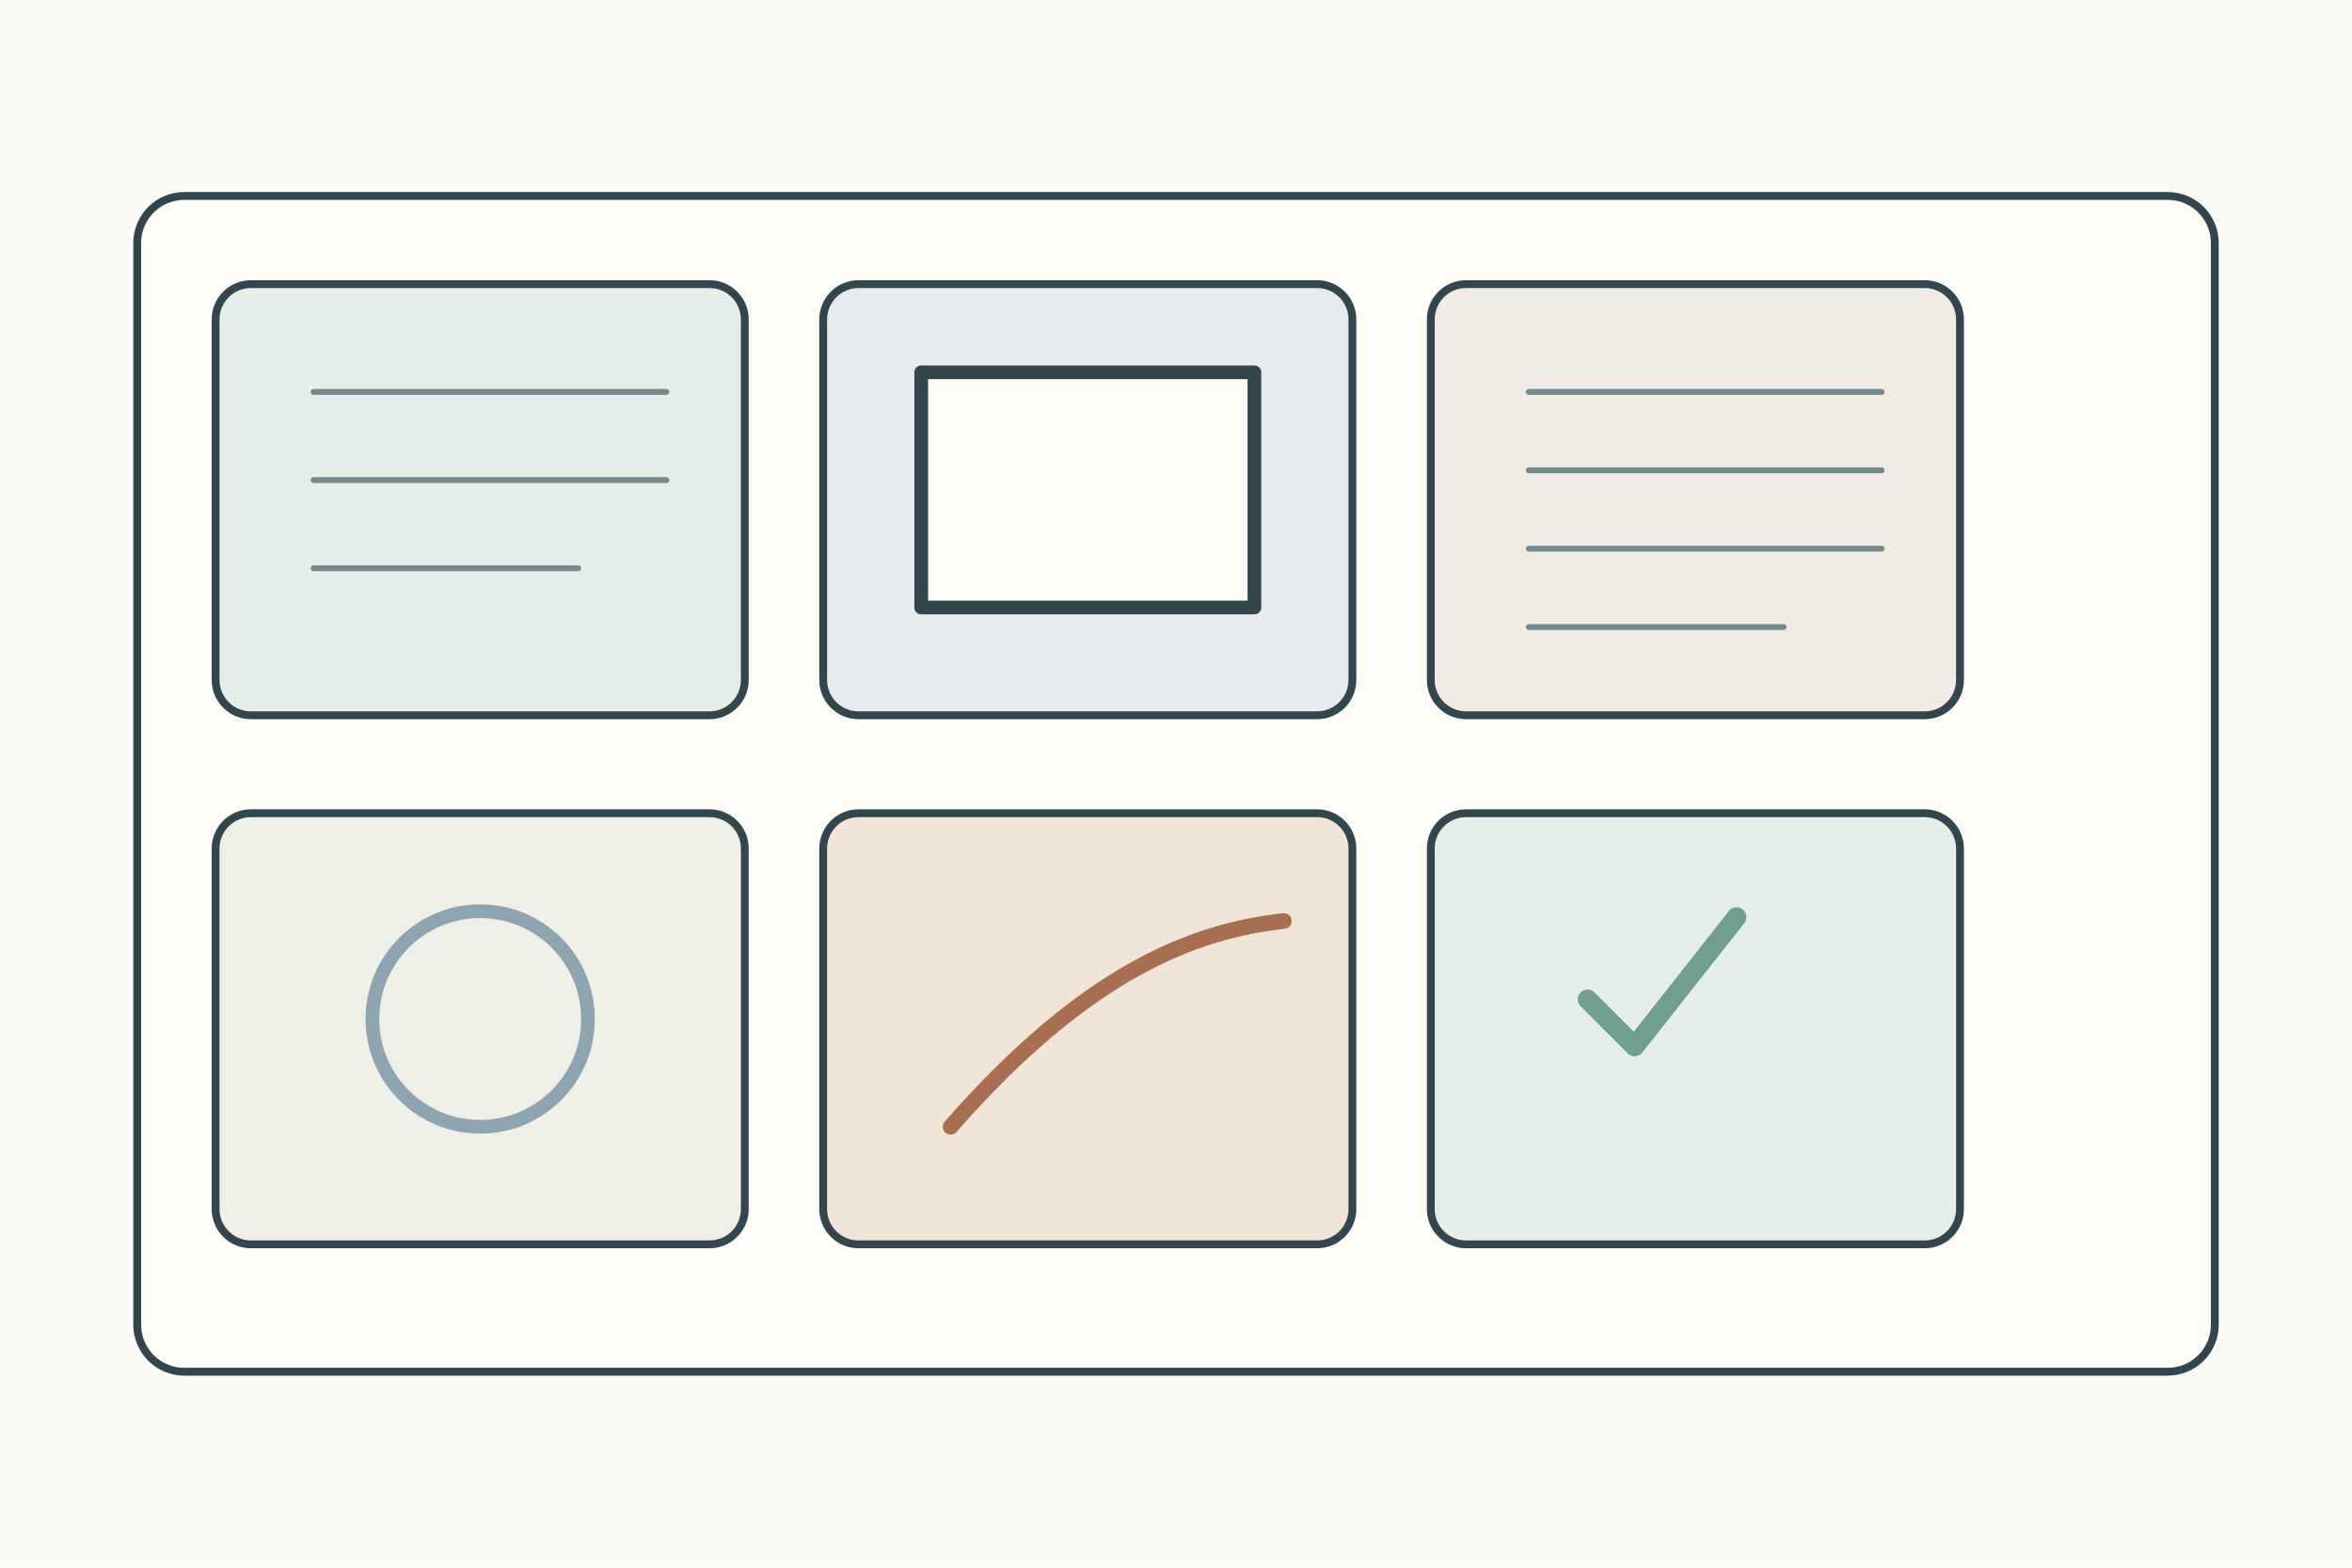
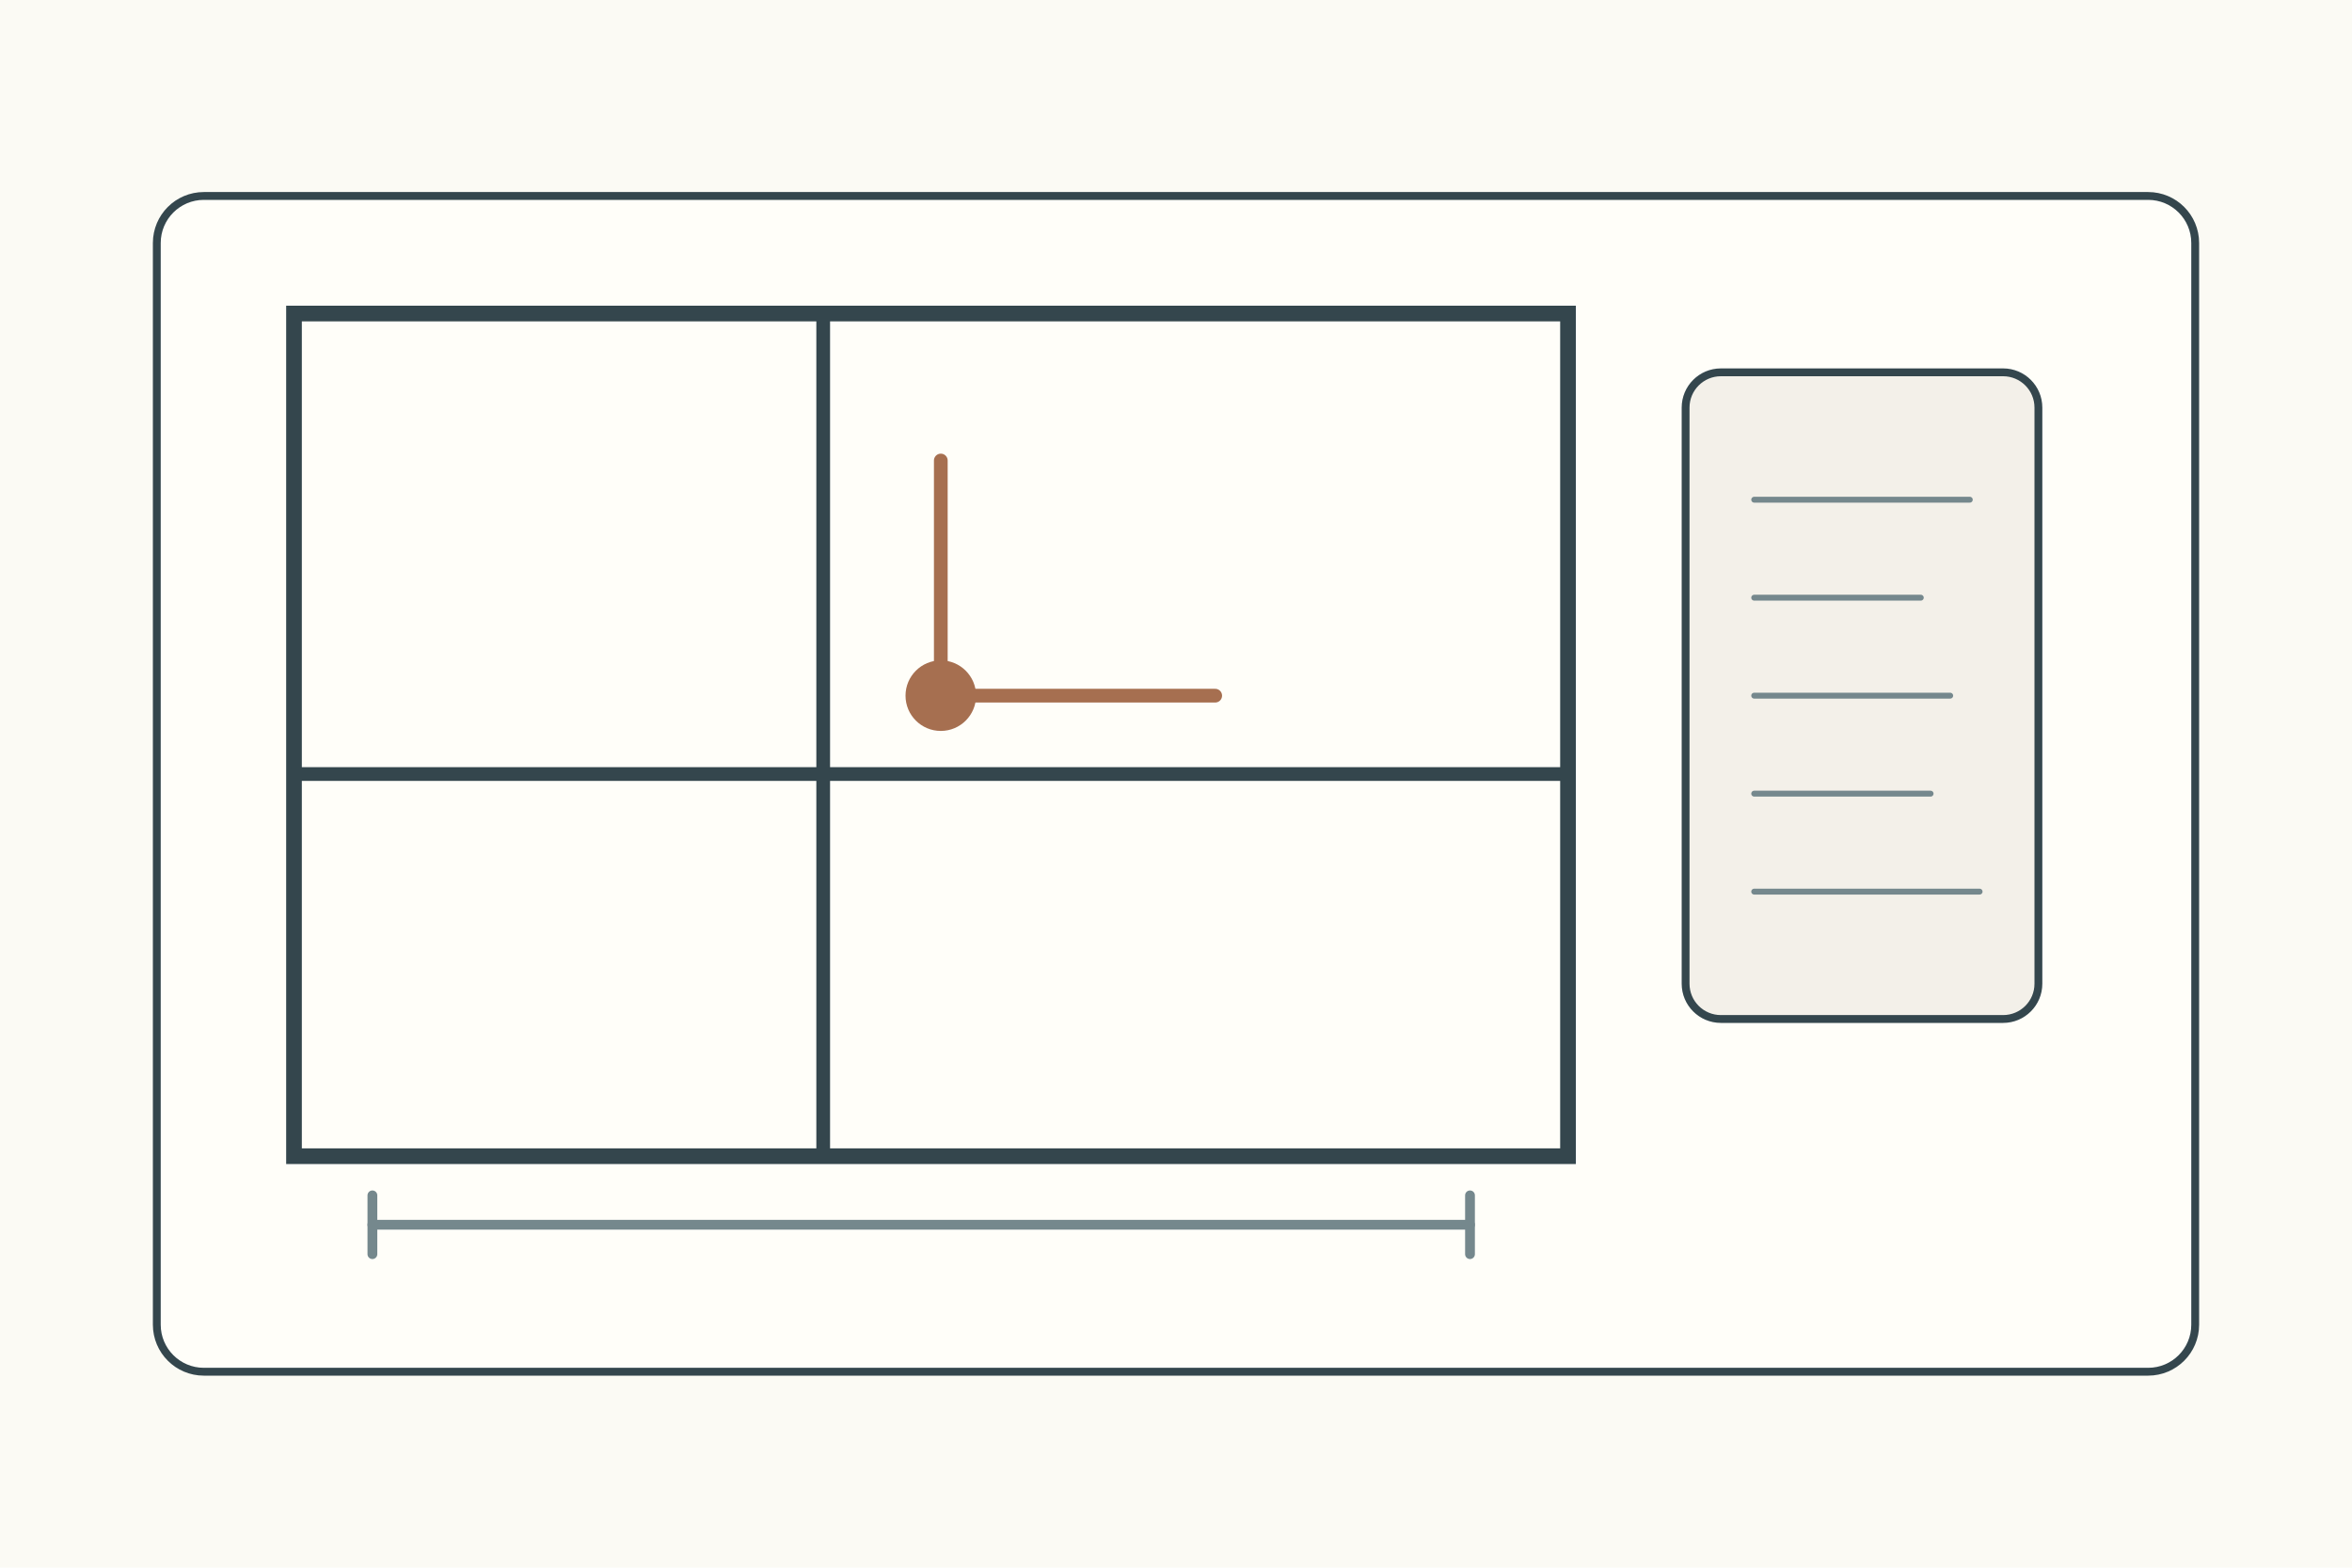
<svg xmlns="http://www.w3.org/2000/svg" width="1200" height="800">
  <rect width="1200" height="800" fill="#fbfaf4" />
-   <g stroke="#34464d" stroke-width="4" fill="none" stroke-linecap="round" stroke-linejoin="round">
-     <rect x="70" y="100" width="1060" height="600" rx="24" fill="#fffef9" />
-     <g transform="translate(110 145)">
-       <g>
-         <rect width="270" height="220" rx="18" fill="#e5eee8" />
-         <path d="M50 55h180M50 100h180M50 145h135" stroke="#75888d" stroke-width="3" />
-       </g>
-       <g transform="translate(310 0)">
-         <rect width="270" height="220" rx="18" fill="#e7ebef" />
-         <rect x="50" y="45" width="170" height="120" fill="#fffef9" stroke-width="7" />
-       </g>
-       <g transform="translate(620 0)">
-         <rect width="270" height="220" rx="18" fill="#f0ece5" />
-         <path d="M50 55h180M50 95h180M50 135h180M50 175h130" stroke="#75888d" stroke-width="3" />
-       </g>
-       <g transform="translate(0 270)">
-         <rect width="270" height="220" rx="18" fill="#eef0e8" />
-         <circle cx="135" cy="105" r="55" fill="none" stroke="#8ea4b0" stroke-width="7" />
-       </g>
-       <g transform="translate(310 270)">
-         <rect width="270" height="220" rx="18" fill="#f0e5d7" />
-         <path d="M65 160c70-80 125-100 170-105" stroke="#a66f50" stroke-width="8" />
-       </g>
-       <g transform="translate(620 270)">
-         <rect width="270" height="220" rx="18" fill="#e5eee8" />
-         <path d="M80 95l24 24 52-66" stroke="#6f9f8d" stroke-width="10" />
-       </g>
+   <g stroke="#34464d" stroke-width="4" fill="none" stroke-linecap="round">
+     <rect x="80" y="100" width="1040" height="600" rx="24" fill="#fffef9" />
+     <rect x="150" y="160" width="650" height="430" fill="#fffef9" stroke-width="8" />
+     <path d="M420 160v430M150 395h650" stroke-width="7" />
+     <circle cx="480" cy="355" r="18" fill="#a66f50" stroke="none" />
+     <path d="M480 355h140M480 355v-120" stroke="#a66f50" stroke-width="7" />
+     <path d="M190 625h560" stroke="#75888d" stroke-width="5" />
+     <path d="M190 610v30M750 610v30" stroke="#75888d" stroke-width="5" />
+     <g transform="translate(860 190)">
+       <rect width="180" height="330" rx="18" fill="#f3f0e9" />
+       <path d="M35 65h110M35 115h85M35 165h100M35 215h90M35 265h115" stroke="#75888d" stroke-width="3" />
    </g>
  </g>
</svg>
